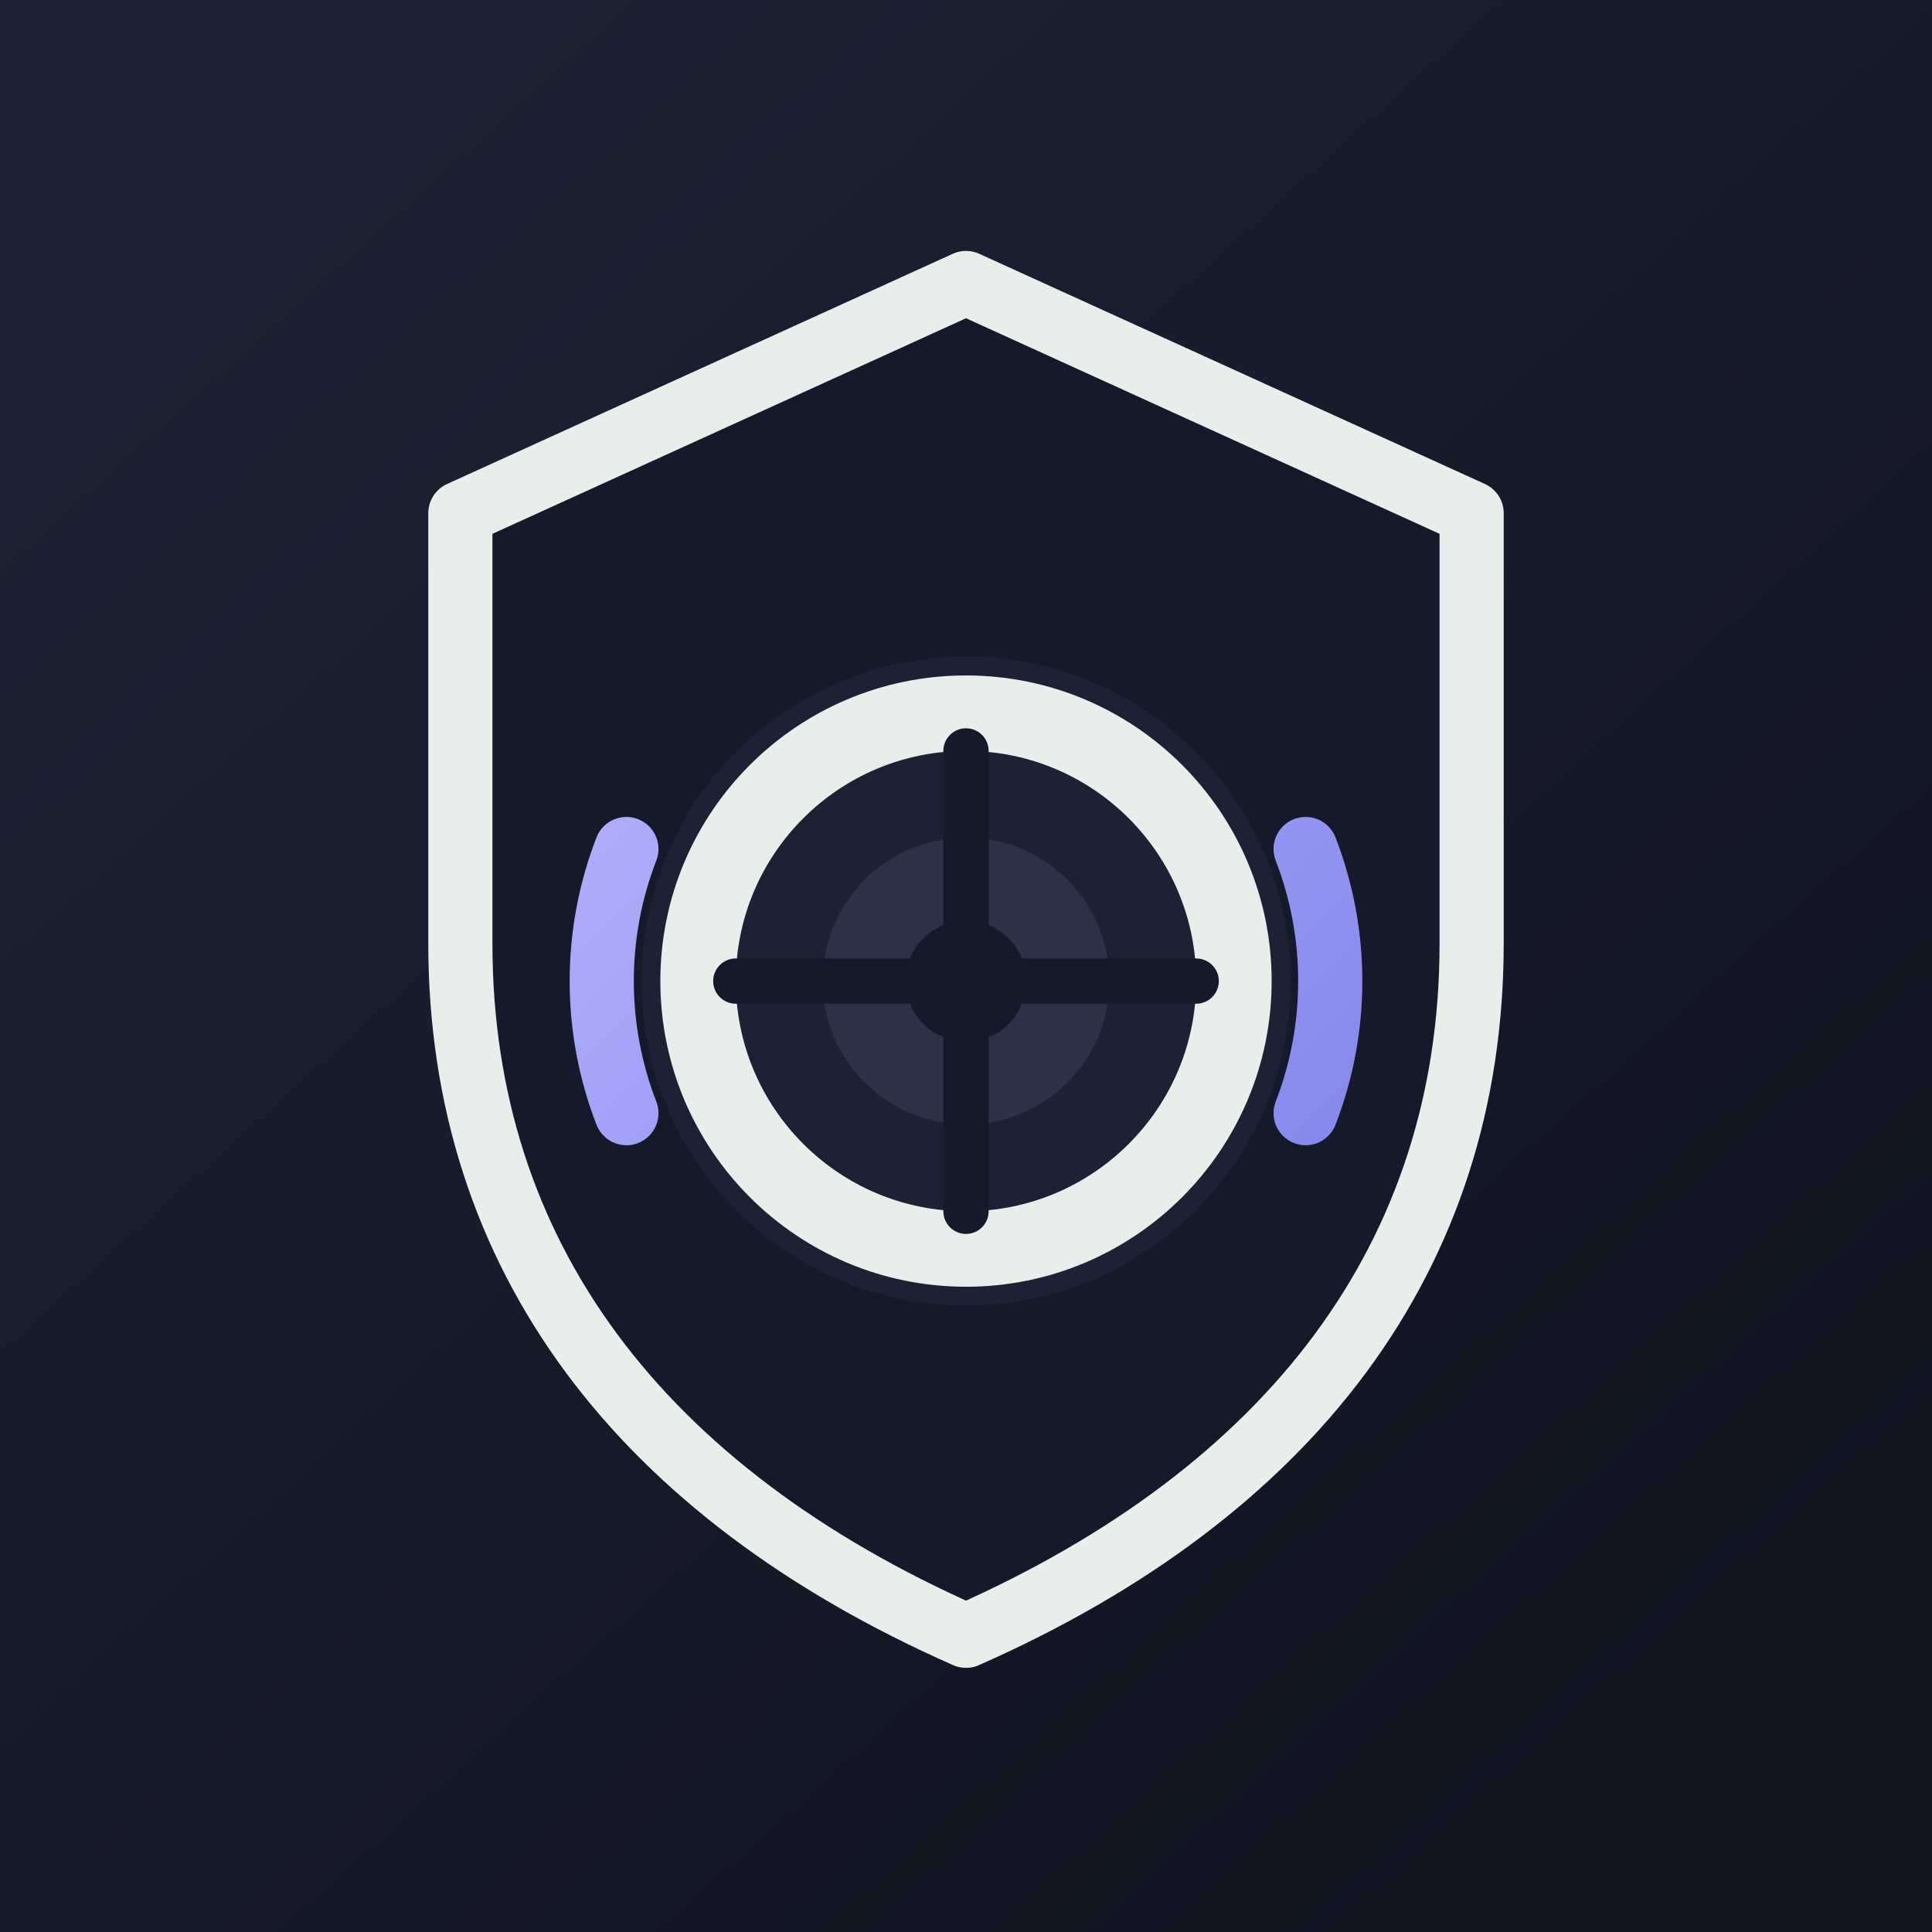
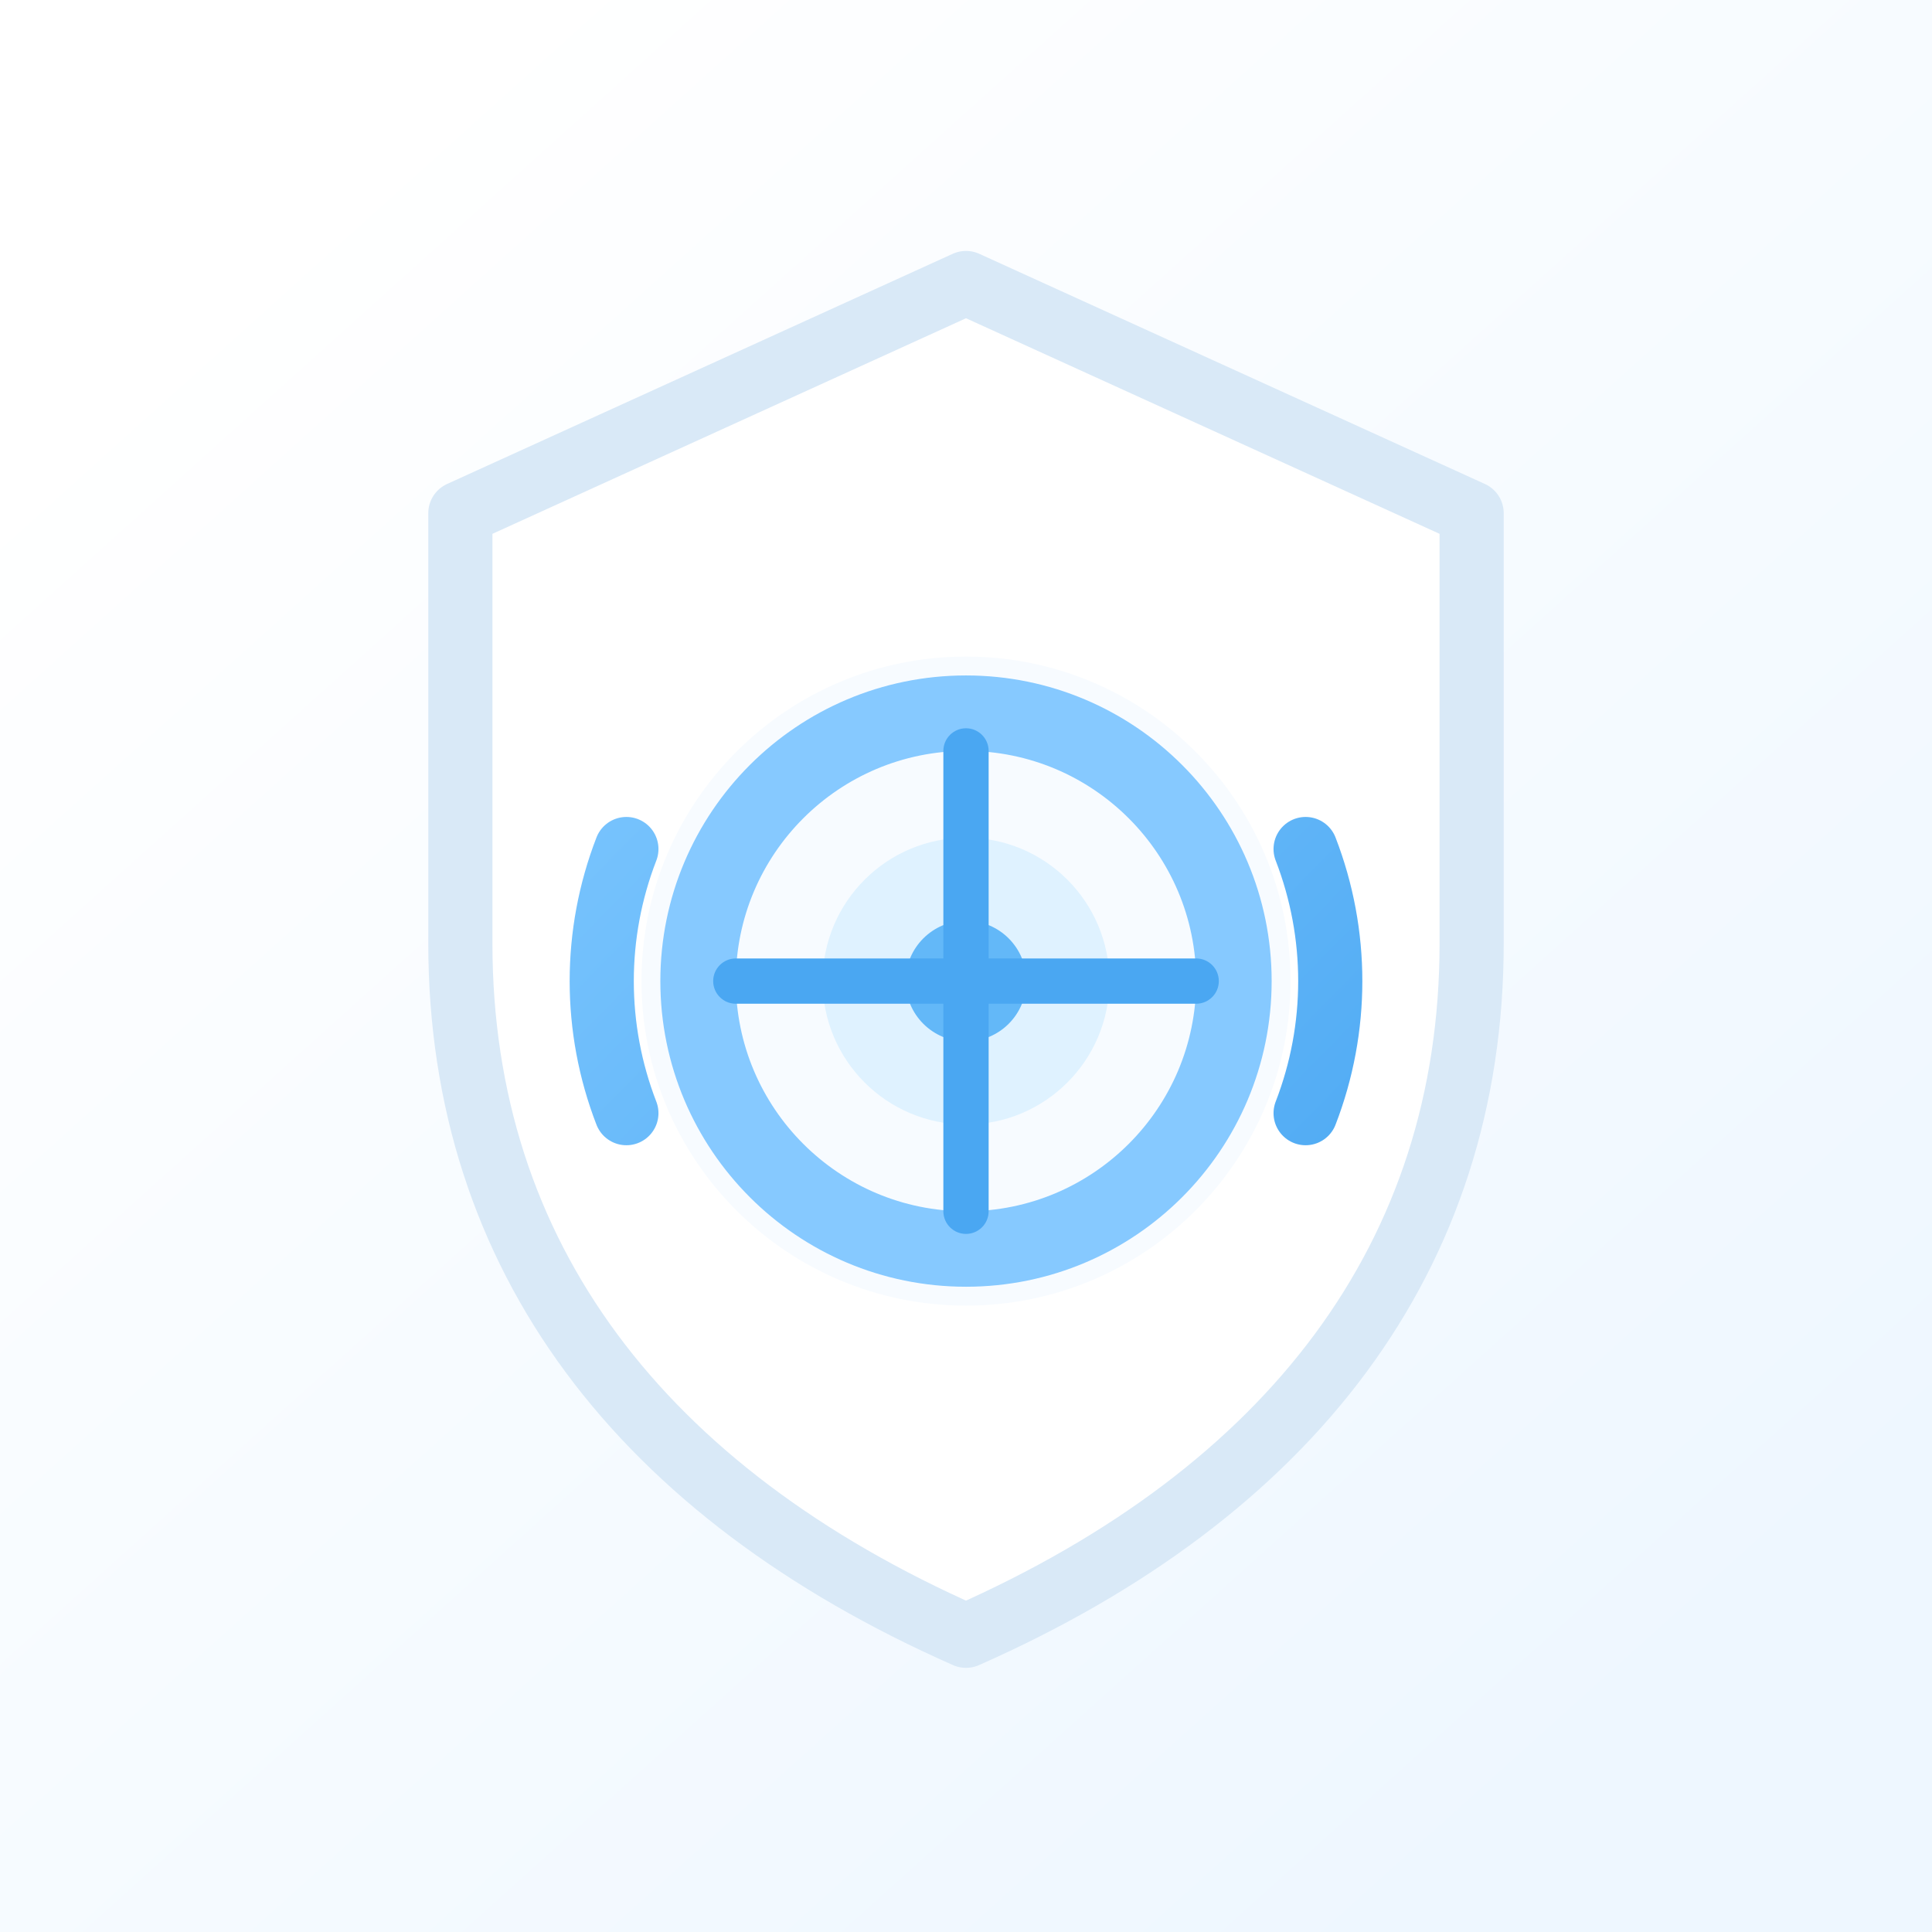
<svg xmlns="http://www.w3.org/2000/svg" viewBox="0 0 1024 1024" role="img" aria-labelledby="title desc">
  <defs>
    <linearGradient id="bg" x1="152" y1="112" x2="872" y2="912" gradientUnits="userSpaceOnUse">
-       <stop stop-color="#1c2233" />
-       <stop offset="1" stop-color="#101421" />
+       <stop stop-color="#ffffff" />
+       <stop offset="1" stop-color="#eef7ff" />
    </linearGradient>
    <linearGradient id="accent" x1="300" y1="312" x2="724" y2="728" gradientUnits="userSpaceOnUse">
-       <stop stop-color="#b8b6ff" />
-       <stop offset="1" stop-color="#7c7fe8" />
+       <stop stop-color="#7fc8ff" />
+       <stop offset="1" stop-color="#4aa7f2" />
    </linearGradient>
    <linearGradient id="amber" x1="512" y1="150" x2="512" y2="868" gradientUnits="userSpaceOnUse">
-       <stop stop-color="#f6c65a" />
-       <stop offset="1" stop-color="#d99122" />
+       <stop stop-color="#a8dcff" />
+       <stop offset="1" stop-color="#6bbcf8" />
    </linearGradient>
  </defs>
  <rect width="1024" height="1024" fill="url(#bg)" />
-   <path d="M512 150 780 272v228c0 166-96 291-268 367-172-76-268-201-268-367V272l268-122Z" fill="#141a29" />
-   <path d="M512 150 780 272v228c0 166-96 291-268 367-172-76-268-201-268-367V272l268-122Z" fill="none" stroke="#e8eee9" stroke-width="34" stroke-linejoin="round" />
-   <circle cx="512" cy="520" r="172" fill="#1b2234" />
-   <circle cx="512" cy="520" r="142" fill="none" stroke="#e8eee9" stroke-width="40" />
-   <circle cx="512" cy="520" r="76" fill="#2b3146" />
-   <circle cx="512" cy="520" r="32" fill="#141a29" />
-   <circle cx="512" cy="520" r="15" fill="#e8eee9" />
+   <path d="M512 150 780 272v228c0 166-96 291-268 367-172-76-268-201-268-367V272l268-122Z" fill="#ffffff" />
+   <path d="M512 150 780 272v228c0 166-96 291-268 367-172-76-268-201-268-367V272l268-122Z" fill="none" stroke="#d9e9f7" stroke-width="34" stroke-linejoin="round" />
+   <circle cx="512" cy="520" r="172" fill="#f7fbff" />
+   <circle cx="512" cy="520" r="142" fill="none" stroke="#86c9ff" stroke-width="40" />
+   <circle cx="512" cy="520" r="76" fill="#dff2ff" />
+   <circle cx="512" cy="520" r="32" fill="#63b8f8" />
+   <circle cx="512" cy="520" r="15" fill="#ffffff" />
  <path d="M332 590a194 194 0 0 1 0-140" fill="none" stroke="url(#accent)" stroke-width="34" stroke-linecap="round" />
  <path d="M692 450a194 194 0 0 1 0 140" fill="none" stroke="url(#accent)" stroke-width="34" stroke-linecap="round" />
-   <rect x="500" y="386" width="24" height="268" rx="12" fill="#141a29" />
-   <rect x="378" y="508" width="268" height="24" rx="12" fill="#141a29" />
+   <rect x="500" y="386" width="24" height="268" rx="12" fill="#4aa7f2" />
+   <rect x="378" y="508" width="268" height="24" rx="12" fill="#4aa7f2" />
</svg>
